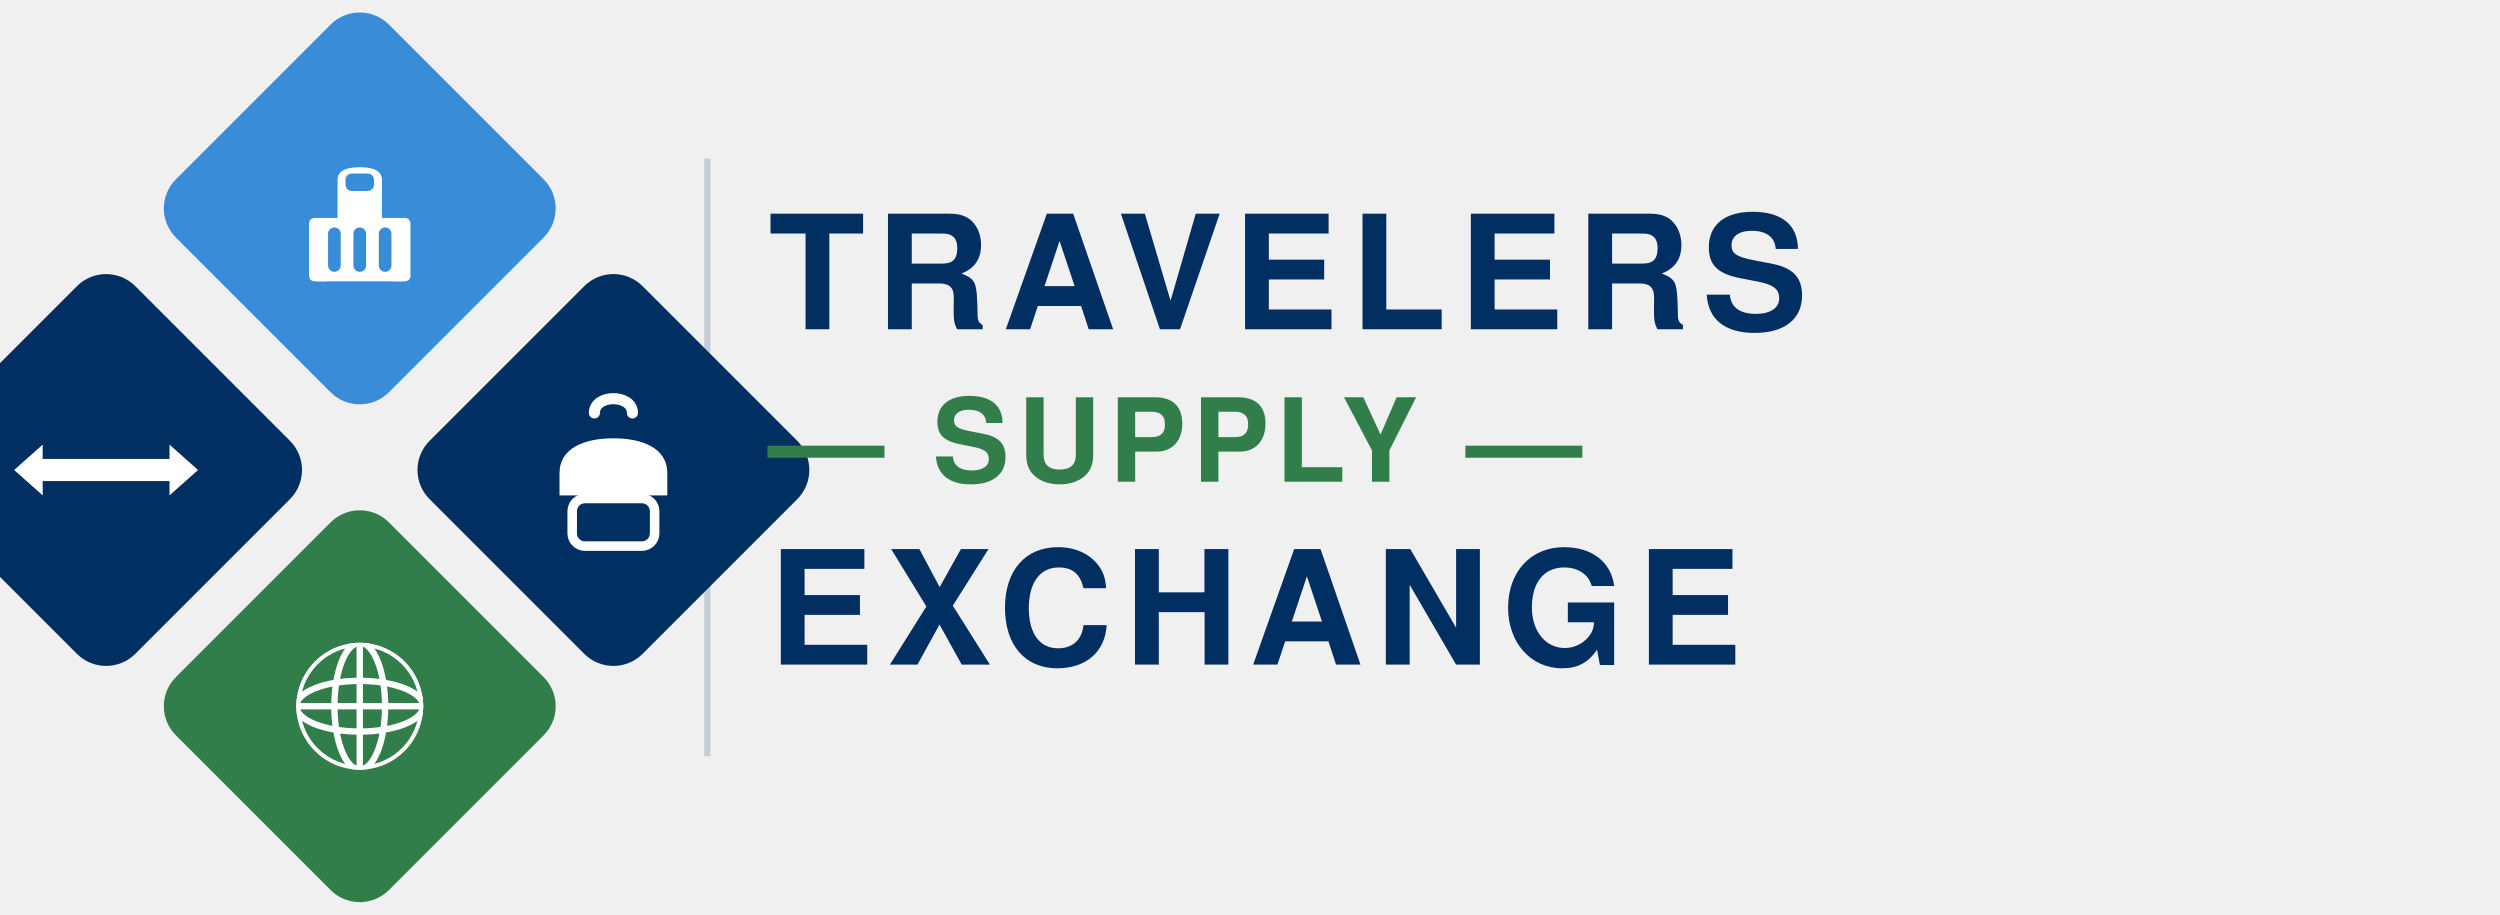
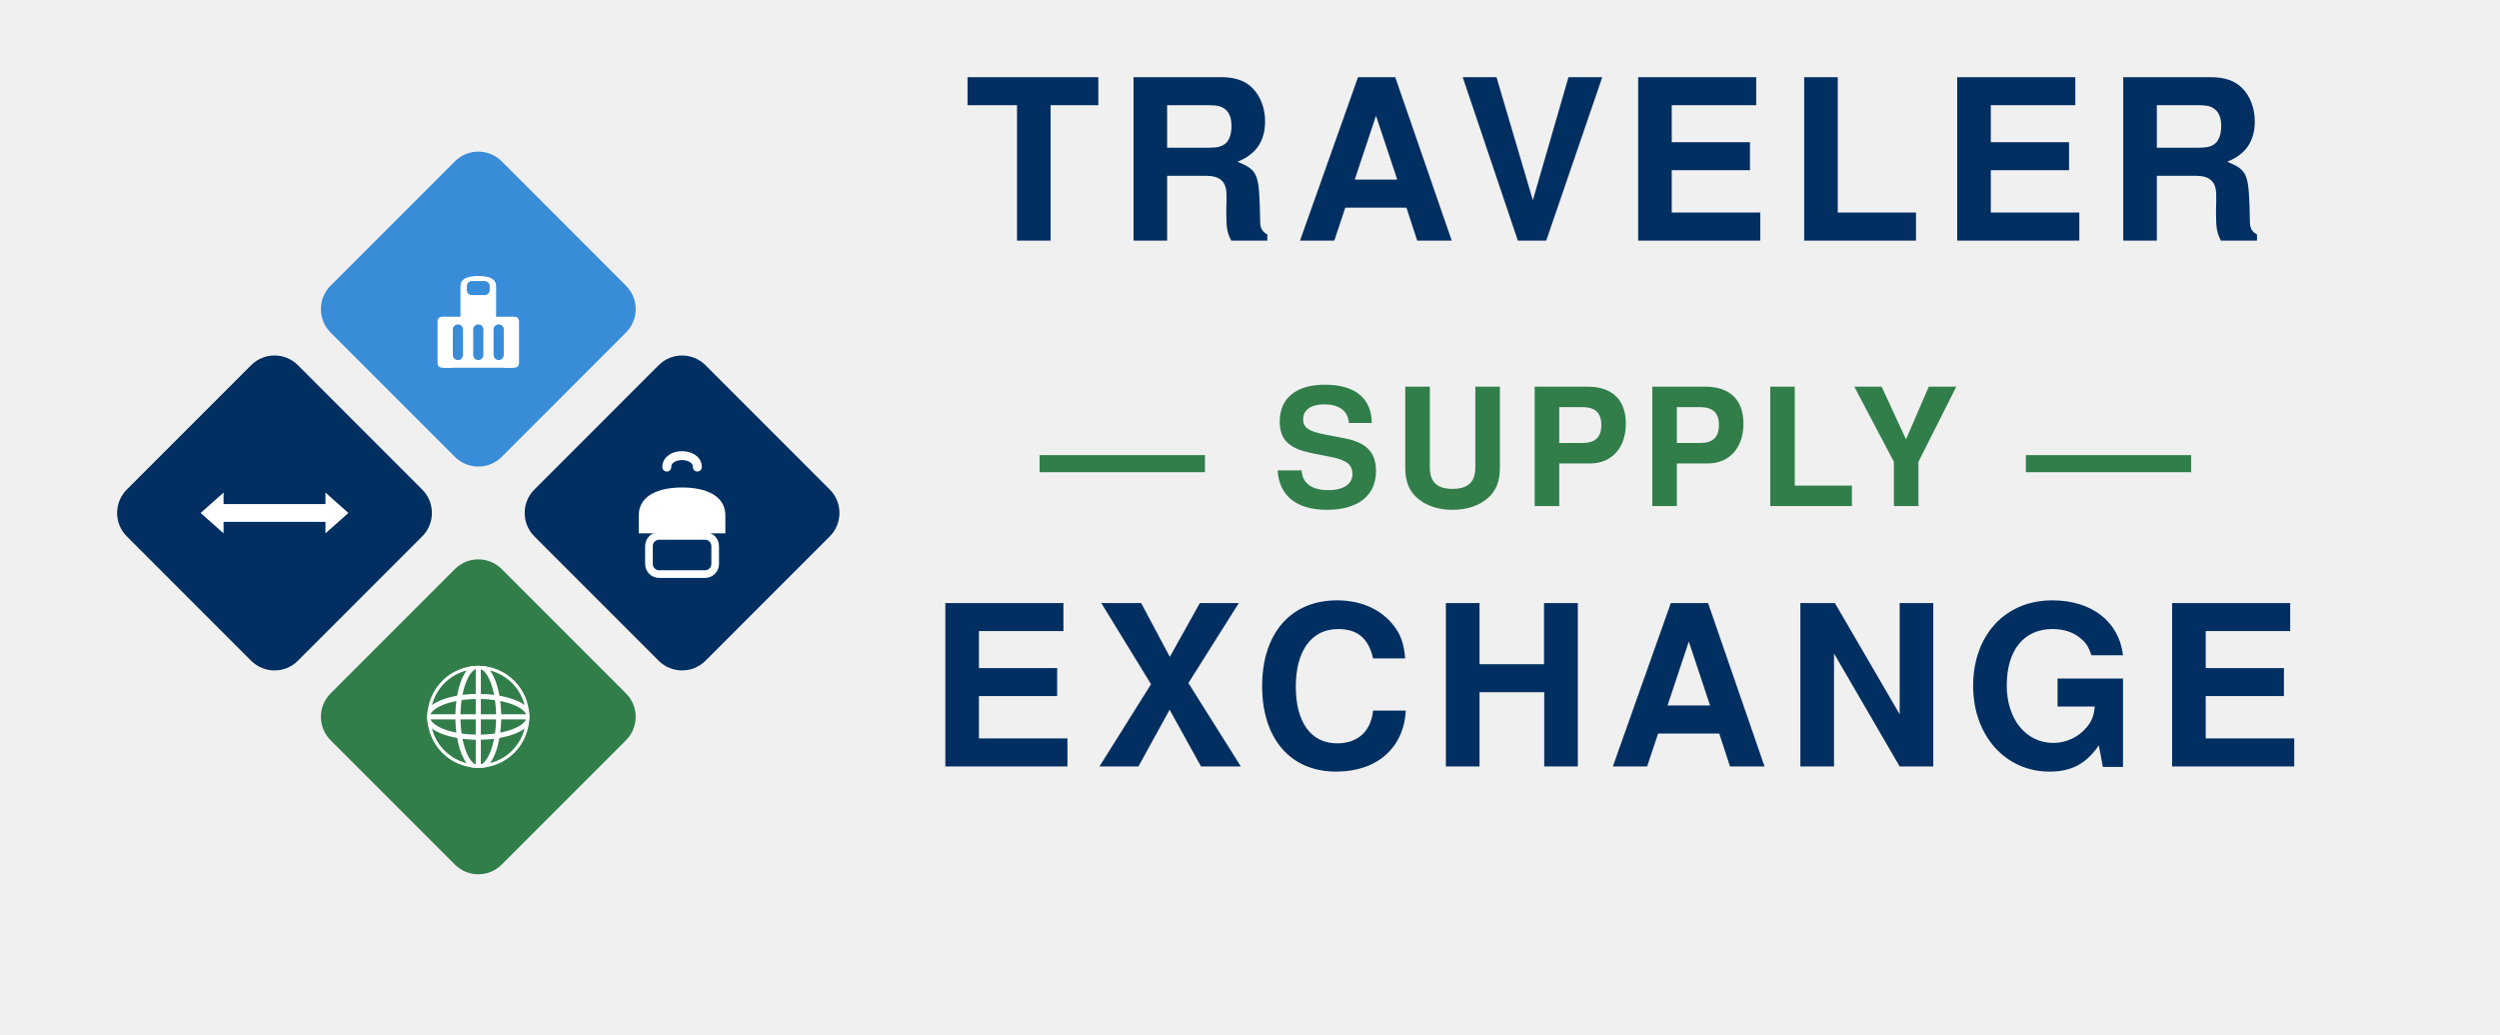
- <svg xmlns="http://www.w3.org/2000/svg" viewBox="0 0 820 300" fill="none" role="img" aria-label="Travelers Supply Exchange">
+ <svg xmlns="http://www.w3.org/2000/svg" viewBox="0 0 580 240" fill="none" role="img" aria-label="Traveler Supply Exchange" data-tse-logo-version="2" data-tse-logo-layout="horizontal" data-tse-logo-status="latest">
  <defs>
    <clipPath id="h-clip-top">
-       <rect x="315" y="70" width="190" height="190" rx="26" transform="rotate(45 410 165)" />
+       <rect x="315" y="67" width="190" height="190" rx="26" transform="rotate(45 410 162)" />
    </clipPath>
    <clipPath id="h-clip-left">
-       <rect x="155" y="235" width="190" height="190" rx="26" transform="rotate(45 250 330)" />
+       <rect x="155" y="227" width="190" height="190" rx="26" transform="rotate(45 250 322)" />
    </clipPath>
    <clipPath id="h-clip-right">
-       <rect x="475" y="235" width="190" height="190" rx="26" transform="rotate(45 570 330)" />
+       <rect x="475" y="227" width="190" height="190" rx="26" transform="rotate(45 570 322)" />
    </clipPath>
    <clipPath id="h-clip-bottom">
-       <rect x="315" y="384" width="190" height="190" rx="26" transform="rotate(45 410 479)" />
+       <rect x="315" y="387" width="190" height="190" rx="26" transform="rotate(45 410 482)" />
    </clipPath>
    <clipPath id="h-clip-globe">
-       <circle cx="410" cy="479" r="40" />
+       <circle cx="410" cy="482" r="40" />
    </clipPath>
    <style>
      .wordmark {
        font-family: "Arial Black", "Helvetica Neue", Helvetica, Arial, sans-serif;
        font-weight: 900;
-         text-anchor: start;
+         text-anchor: middle;
+         dominant-baseline: hanging;
      }
-       .travelers, .exchange { fill: #012F61; }
+       .traveler, .exchange { fill: #012F61; }
      .supply { fill: #317E4A; }
    </style>
  </defs>
-   <g transform="translate(118 150) scale(0.52) translate(-410 -322)">
-     <rect x="315" y="70" width="190" height="190" rx="26" transform="rotate(45 410 165)" fill="#398CD8" />
-     <rect x="155" y="235" width="190" height="190" rx="26" transform="rotate(45 250 330)" fill="#012F61" />
-     <rect x="475" y="235" width="190" height="190" rx="26" transform="rotate(45 570 330)" fill="#012F61" />
-     <rect x="315" y="384" width="190" height="190" rx="26" transform="rotate(45 410 479)" fill="#317E4A" />
+   <g transform="translate(24 32) scale(0.295593) translate(-115.65 -27.65)">
+     <rect x="315" y="67" width="190" height="190" rx="26" transform="rotate(45 410 162)" fill="#398CD8" />
+     <rect x="155" y="227" width="190" height="190" rx="26" transform="rotate(45 250 322)" fill="#012F61" />
+     <rect x="475" y="227" width="190" height="190" rx="26" transform="rotate(45 570 322)" fill="#012F61" />
+     <rect x="315" y="387" width="190" height="190" rx="26" transform="rotate(45 410 482)" fill="#317E4A" />
    <g clip-path="url(#h-clip-top)">
-       <g transform="translate(410 165)">
+       <g transform="translate(410 162)">
        <path fill="#FFFFFF" d="M-28 6 L-14 6 L-14 -18 Q-14 -26 0 -26 Q14 -26 14 -18 L14 6 L28 6 Q32 6 32 10 L32 42 Q32 46 28 46 L-28 46 Q-32 46 -32 42 L-32 10 Q-32 6 -28 6 Z" />
        <rect x="-9" y="-22" width="18" height="11" rx="4" fill="#398CD8" />
        <rect x="-20" y="12" width="8" height="28" rx="4" fill="#398CD8" />
        <rect x="-4" y="12" width="8" height="28" rx="4" fill="#398CD8" />
        <rect x="12" y="12" width="8" height="28" rx="4" fill="#398CD8" />
        <rect x="-30" y="38" width="12" height="8" rx="4" fill="#FFFFFF" />
        <rect x="18" y="38" width="12" height="8" rx="4" fill="#FFFFFF" />
      </g>
    </g>
    <g clip-path="url(#h-clip-left)">
-       <path fill="#FFFFFF" transform="translate(250 330)" d="M-58 0 L-40 -16 L-40 -7 L40 -7 L40 -16 L58 0 L40 16 L40 7 L-40 7 L-40 16 Z" />
+       <path fill="#FFFFFF" transform="translate(250 322)" d="M-58 0 L-40 -16 L-40 -7 L40 -7 L40 -16 L58 0 L40 16 L40 7 L-40 7 L-40 16 Z" />
    </g>
    <g clip-path="url(#h-clip-right)">
-       <g transform="translate(570 330)">
+       <g transform="translate(570 322)">
        <path d="M-12 -36 C-12 -48 12 -48 12 -36" stroke="#FFFFFF" stroke-width="7" stroke-linecap="round" fill="none" />
        <path d="M-34 2 C-34 -14 -18 -20 0 -20 C18 -20 34 -14 34 2 V16 H-34 Z" fill="#FFFFFF" />
        <rect x="-7" y="6" width="14" height="11" rx="2.5" fill="#FFFFFF" />
        <rect x="-26" y="18" width="52" height="30" rx="8" fill="none" stroke="#FFFFFF" stroke-width="6" />
      </g>
    </g>
    <g clip-path="url(#h-clip-bottom)">
      <g clip-path="url(#h-clip-globe)">
-         <circle cx="410" cy="479" r="40" stroke="#FFFFFF" stroke-width="5" fill="none" />
-         <ellipse cx="410" cy="479" rx="16" ry="40" stroke="#FFFFFF" stroke-width="4" fill="none" />
-         <ellipse cx="410" cy="479" rx="40" ry="16" stroke="#FFFFFF" stroke-width="4" fill="none" />
-         <line x1="410" y1="439" x2="410" y2="519" stroke="#FFFFFF" stroke-width="4" />
-         <line x1="370" y1="479" x2="450" y2="479" stroke="#FFFFFF" stroke-width="4" />
+         <circle cx="410" cy="482" r="40" stroke="#FFFFFF" stroke-width="5" fill="none" />
+         <ellipse cx="410" cy="482" rx="16" ry="40" stroke="#FFFFFF" stroke-width="4" fill="none" />
+         <ellipse cx="410" cy="482" rx="40" ry="16" stroke="#FFFFFF" stroke-width="4" fill="none" />
+         <line x1="410" y1="442" x2="410" y2="522" stroke="#FFFFFF" stroke-width="4" />
+         <line x1="370" y1="482" x2="450" y2="482" stroke="#FFFFFF" stroke-width="4" />
      </g>
    </g>
  </g>
-   <line x1="232" y1="52" x2="232" y2="248" stroke="#012F61" stroke-opacity="0.18" stroke-width="2" />
-   <text class="wordmark travelers" x="252" y="108" font-size="52" letter-spacing="3.8">TRAVELERS</text>
-   <text class="wordmark supply" x="252" y="158" font-size="38" letter-spacing="2.6">— SUPPLY —</text>
-   <text class="wordmark exchange" x="252" y="218" font-size="52" letter-spacing="3.8">EXCHANGE</text>
+   <g id="wordmark">
+     <text class="wordmark traveler" x="375" y="32" font-size="52" letter-spacing="3.8" textLength="355.02" lengthAdjust="spacing">TRAVELER</text>
+     <text class="wordmark supply" x="375" y="100" font-size="38" letter-spacing="2.6">— SUPPLY —</text>
+     <text class="wordmark exchange" x="375" y="154" font-size="52" letter-spacing="3.8">EXCHANGE</text>
+   </g>
</svg>
